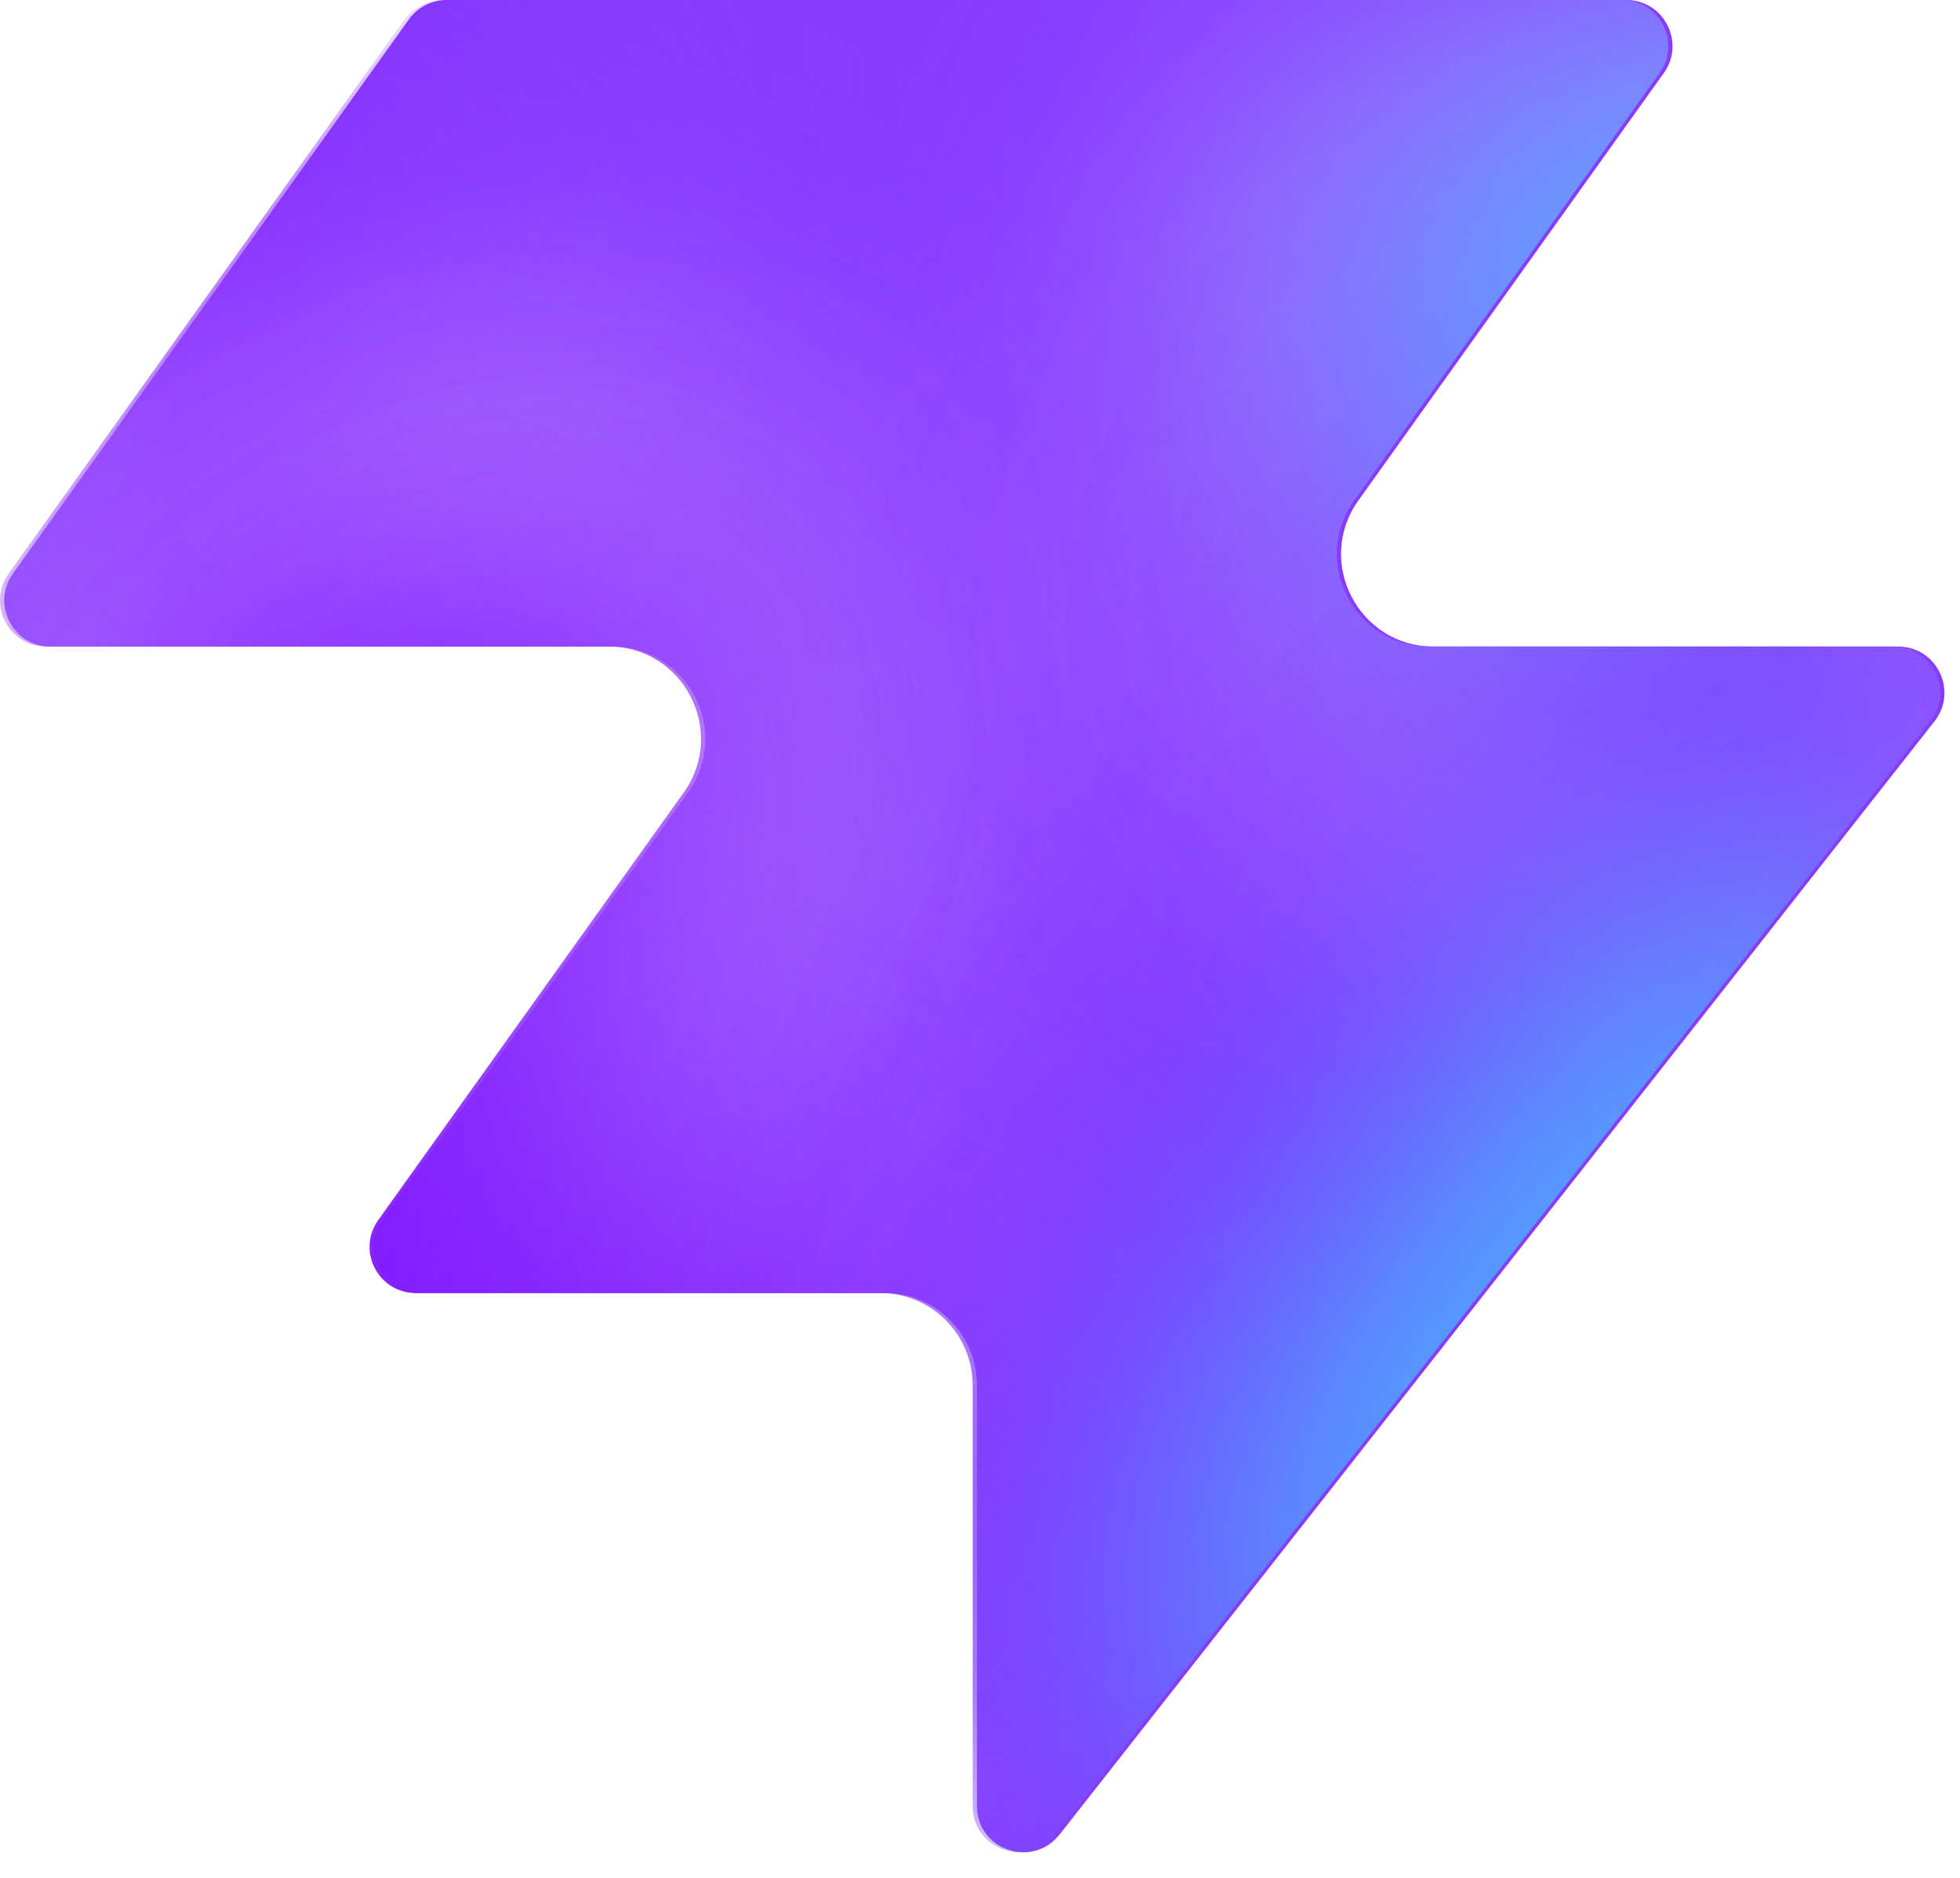
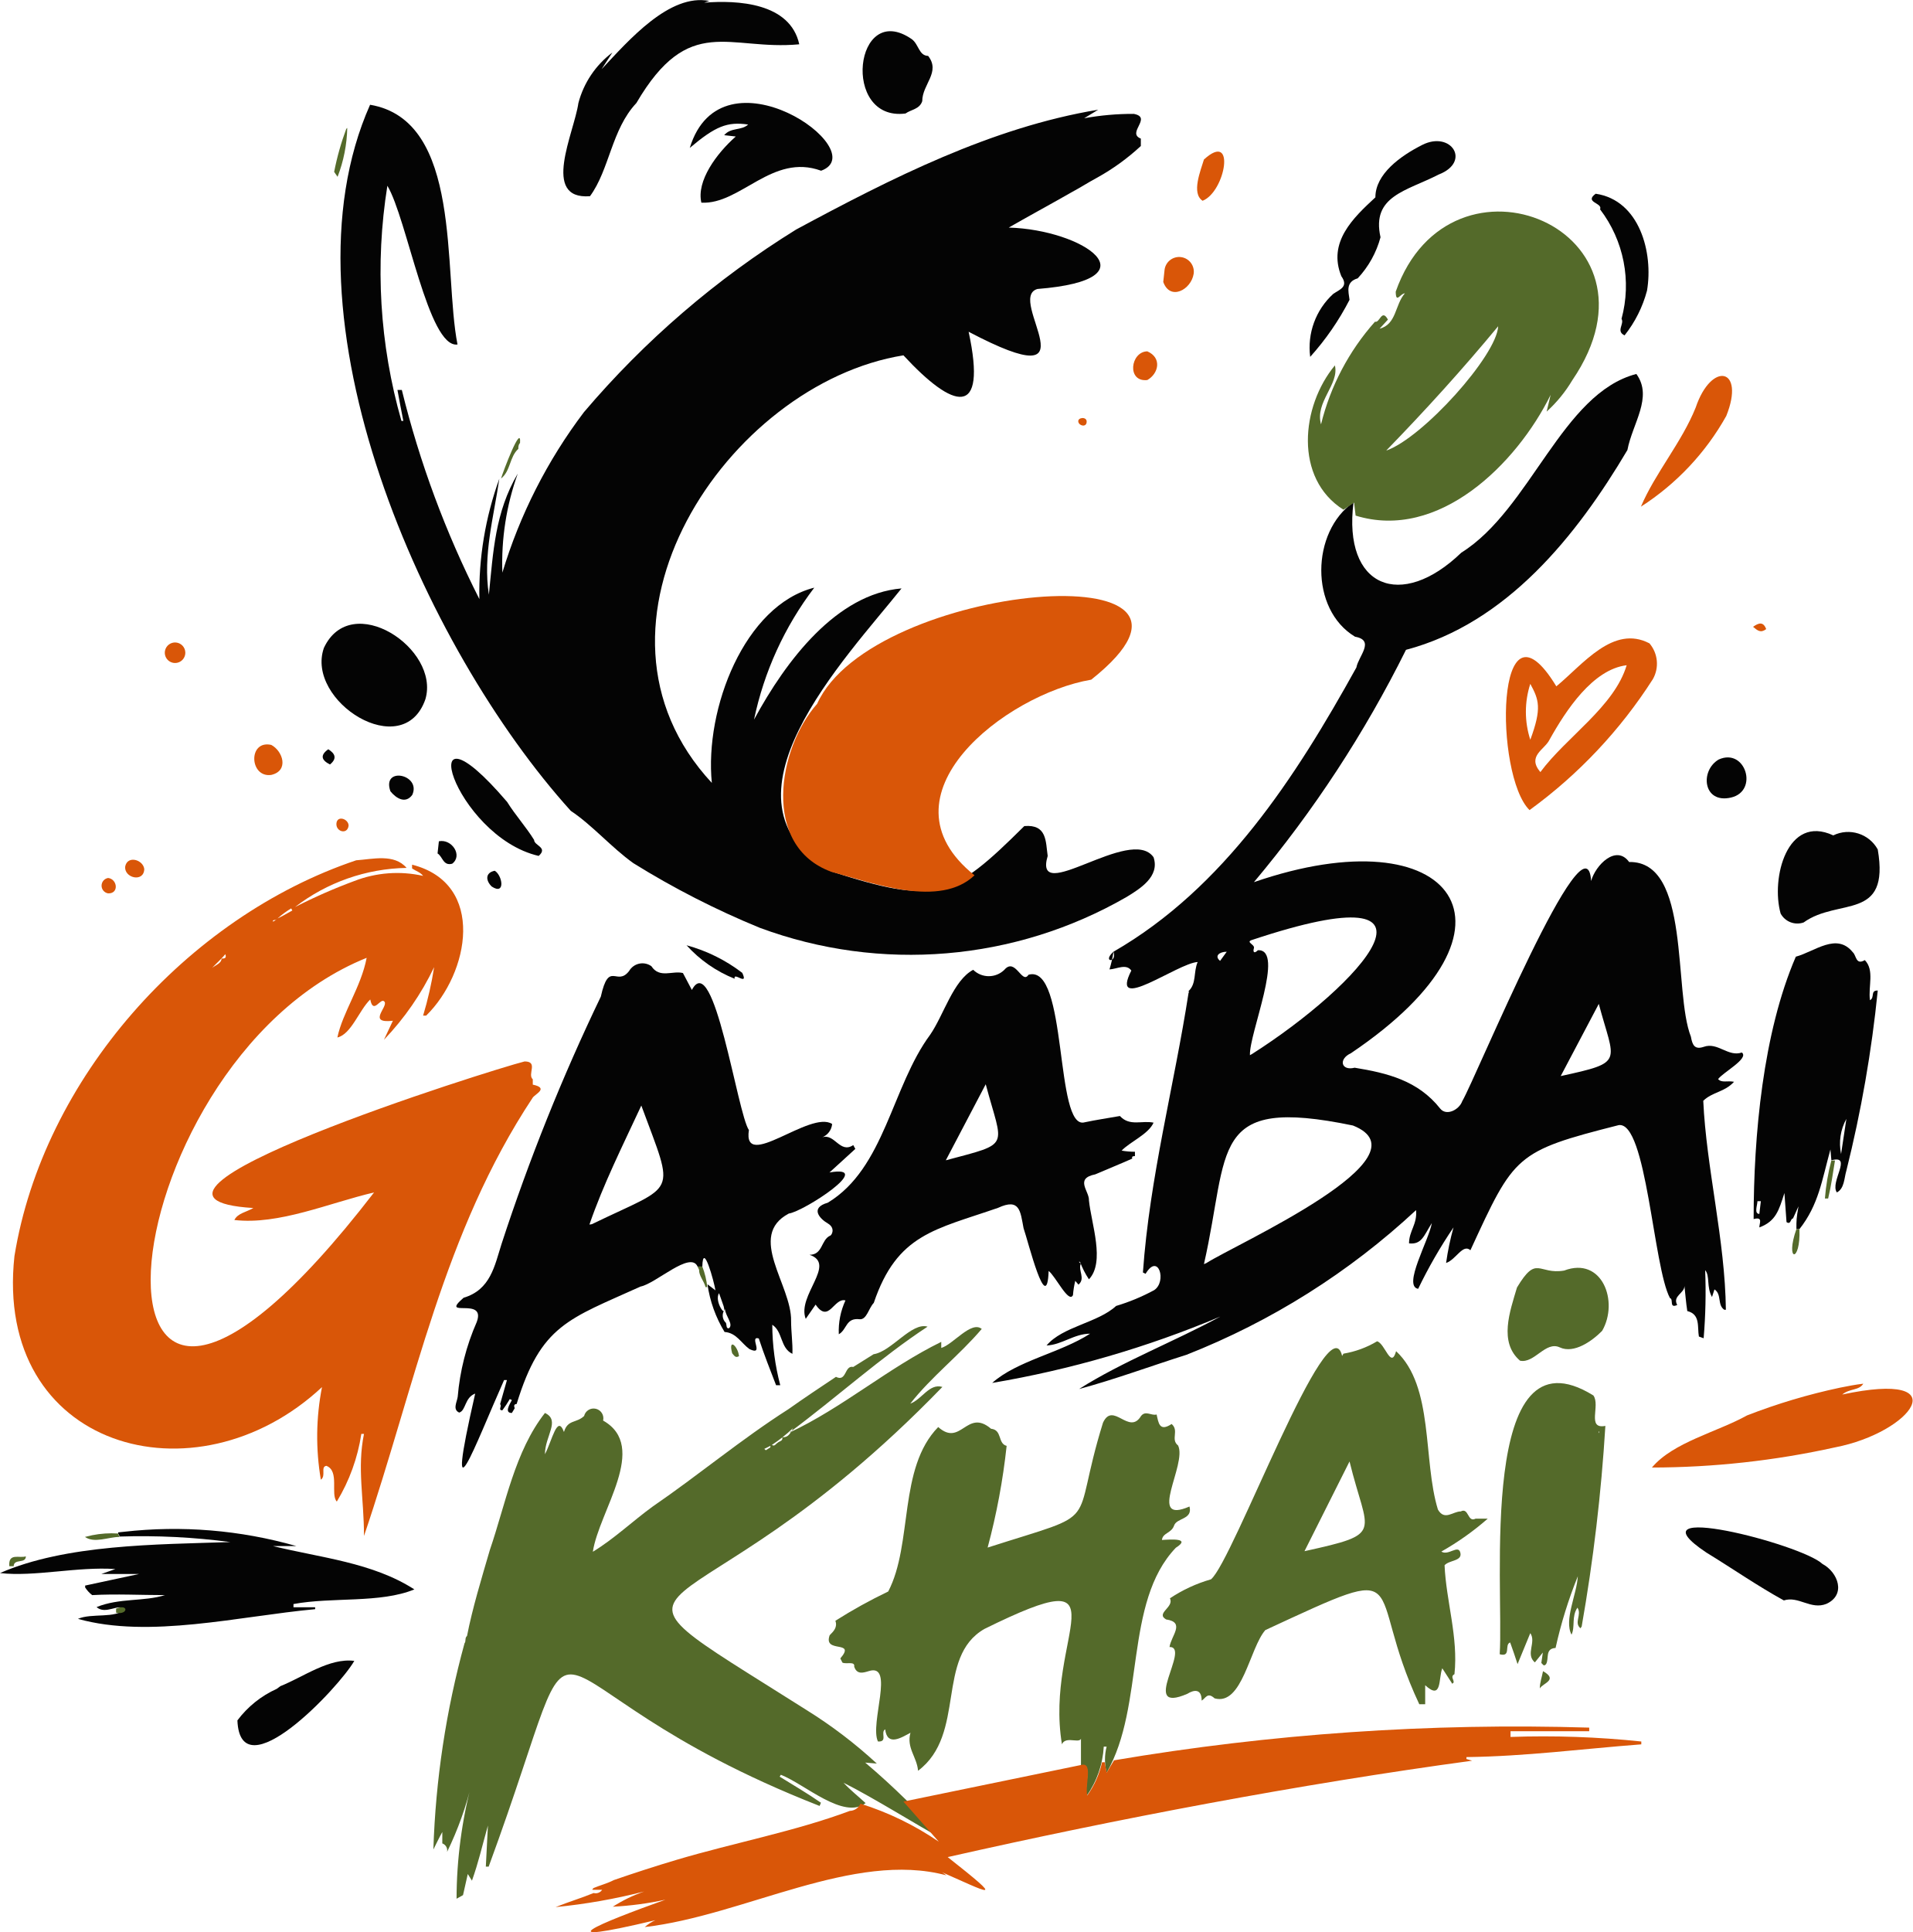
- <svg xmlns="http://www.w3.org/2000/svg" width="48" height="46" fill="none" viewBox="0 0 48 46">
-   <path fill="#863bff" d="M25.946 44.938c-.664.845-2.021.375-2.021-.698V33.937a2.26 2.26 0 0 0-2.262-2.262H10.287c-.92 0-1.456-1.04-.92-1.788l7.48-10.471c1.07-1.497 0-3.578-1.842-3.578H1.237c-.92 0-1.456-1.04-.92-1.788L10.013.474c.214-.297.556-.474.92-.474h28.894c.92 0 1.456 1.04.92 1.788l-7.48 10.471c-1.07 1.498 0 3.579 1.842 3.579h11.377c.943 0 1.473 1.088.89 1.83L25.947 44.94z" style="fill:#863bff;fill:color(display-p3 .525 .23 1);fill-opacity:1" />
-   <mask id="a" width="48" height="46" x="0" y="0" maskUnits="userSpaceOnUse" style="mask-type:alpha">
-     <path fill="#000" d="M25.842 44.938c-.664.844-2.021.375-2.021-.698V33.937a2.26 2.26 0 0 0-2.262-2.262H10.183c-.92 0-1.456-1.04-.92-1.788l7.48-10.471c1.07-1.498 0-3.579-1.842-3.579H1.133c-.92 0-1.456-1.04-.92-1.787L9.91.473c.214-.297.556-.474.92-.474h28.894c.92 0 1.456 1.04.92 1.788l-7.48 10.471c-1.07 1.498 0 3.578 1.842 3.578h11.377c.943 0 1.473 1.088.89 1.832L25.843 44.94z" style="fill:#000;fill-opacity:1" />
-   </mask>
-   <g mask="url(#a)">
-     <g filter="url(#b)">
-       <ellipse cx="5.508" cy="14.704" fill="#ede6ff" rx="5.508" ry="14.704" style="fill:#ede6ff;fill:color(display-p3 .927 .903 1);fill-opacity:1" transform="matrix(.00324 1 1 -.00324 -4.47 31.516)" />
-     </g>
-     <g filter="url(#c)">
-       <ellipse cx="10.399" cy="29.851" fill="#ede6ff" rx="10.399" ry="29.851" style="fill:#ede6ff;fill:color(display-p3 .927 .903 1);fill-opacity:1" transform="matrix(.00324 1 1 -.00324 -39.328 7.883)" />
-     </g>
-     <g filter="url(#d)">
-       <ellipse cx="5.508" cy="30.487" fill="#7e14ff" rx="5.508" ry="30.487" style="fill:#7e14ff;fill:color(display-p3 .492 .077 1);fill-opacity:1" transform="rotate(89.814 -25.913 -14.639)scale(1 -1)" />
-     </g>
-     <g filter="url(#e)">
-       <ellipse cx="5.508" cy="30.599" fill="#7e14ff" rx="5.508" ry="30.599" style="fill:#7e14ff;fill:color(display-p3 .492 .077 1);fill-opacity:1" transform="rotate(89.814 -32.644 -3.334)scale(1 -1)" />
-     </g>
-     <g filter="url(#f)">
-       <ellipse cx="5.508" cy="30.599" fill="#7e14ff" rx="5.508" ry="30.599" style="fill:#7e14ff;fill:color(display-p3 .492 .077 1);fill-opacity:1" transform="matrix(.00324 1 1 -.00324 -34.34 30.47)" />
-     </g>
-     <g filter="url(#g)">
-       <ellipse cx="14.072" cy="22.078" fill="#ede6ff" rx="14.072" ry="22.078" style="fill:#ede6ff;fill:color(display-p3 .927 .903 1);fill-opacity:1" transform="rotate(93.35 24.506 48.493)scale(-1 1)" />
-     </g>
-     <g filter="url(#h)">
-       <ellipse cx="3.47" cy="21.501" fill="#7e14ff" rx="3.47" ry="21.501" style="fill:#7e14ff;fill:color(display-p3 .492 .077 1);fill-opacity:1" transform="rotate(89.009 28.708 47.59)scale(-1 1)" />
-     </g>
-     <g filter="url(#i)">
-       <ellipse cx="3.47" cy="21.501" fill="#7e14ff" rx="3.47" ry="21.501" style="fill:#7e14ff;fill:color(display-p3 .492 .077 1);fill-opacity:1" transform="rotate(89.009 28.708 47.59)scale(-1 1)" />
-     </g>
-     <g filter="url(#j)">
-       <ellipse cx=".387" cy="8.972" fill="#7e14ff" rx="4.407" ry="29.108" style="fill:#7e14ff;fill:color(display-p3 .492 .077 1);fill-opacity:1" transform="rotate(39.51 .387 8.972)" />
-     </g>
-     <g filter="url(#k)">
-       <ellipse cx="47.523" cy="-6.092" fill="#7e14ff" rx="4.407" ry="29.108" style="fill:#7e14ff;fill:color(display-p3 .492 .077 1);fill-opacity:1" transform="rotate(37.892 47.523 -6.092)" />
-     </g>
-     <g filter="url(#l)">
-       <ellipse cx="41.412" cy="6.333" fill="#47bfff" rx="5.971" ry="9.665" style="fill:#47bfff;fill:color(display-p3 .28 .748 1);fill-opacity:1" transform="rotate(37.892 41.412 6.333)" />
-     </g>
-     <g filter="url(#m)">
-       <ellipse cx="-1.879" cy="38.332" fill="#7e14ff" rx="4.407" ry="29.108" style="fill:#7e14ff;fill:color(display-p3 .492 .077 1);fill-opacity:1" transform="rotate(37.892 -1.88 38.332)" />
-     </g>
-     <g filter="url(#n)">
-       <ellipse cx="-1.879" cy="38.332" fill="#7e14ff" rx="4.407" ry="29.108" style="fill:#7e14ff;fill:color(display-p3 .492 .077 1);fill-opacity:1" transform="rotate(37.892 -1.88 38.332)" />
-     </g>
-     <g filter="url(#o)">
-       <ellipse cx="35.651" cy="29.907" fill="#7e14ff" rx="4.407" ry="29.108" style="fill:#7e14ff;fill:color(display-p3 .492 .077 1);fill-opacity:1" transform="rotate(37.892 35.651 29.907)" />
-     </g>
-     <g filter="url(#p)">
-       <ellipse cx="38.418" cy="32.4" fill="#47bfff" rx="5.971" ry="15.297" style="fill:#47bfff;fill:color(display-p3 .28 .748 1);fill-opacity:1" transform="rotate(37.892 38.418 32.4)" />
-     </g>
-   </g>
+ <svg xmlns="http://www.w3.org/2000/svg" id="Layer_1" data-name="Layer 1" viewBox="0 0 100.62 101.62">
  <defs>
-     <filter id="b" width="60.045" height="41.654" x="-19.77" y="16.149" color-interpolation-filters="sRGB" filterUnits="userSpaceOnUse">
-       <feFlood flood-opacity="0" result="BackgroundImageFix" />
-       <feBlend in="SourceGraphic" in2="BackgroundImageFix" result="shape" />
-       <feGaussianBlur result="effect1_foregroundBlur_2002_17158" stdDeviation="7.659" />
-     </filter>
-     <filter id="c" width="90.34" height="51.437" x="-54.613" y="-7.533" color-interpolation-filters="sRGB" filterUnits="userSpaceOnUse">
-       <feFlood flood-opacity="0" result="BackgroundImageFix" />
-       <feBlend in="SourceGraphic" in2="BackgroundImageFix" result="shape" />
-       <feGaussianBlur result="effect1_foregroundBlur_2002_17158" stdDeviation="7.659" />
-     </filter>
-     <filter id="d" width="79.355" height="29.4" x="-49.64" y="2.03" color-interpolation-filters="sRGB" filterUnits="userSpaceOnUse">
-       <feFlood flood-opacity="0" result="BackgroundImageFix" />
-       <feBlend in="SourceGraphic" in2="BackgroundImageFix" result="shape" />
-       <feGaussianBlur result="effect1_foregroundBlur_2002_17158" stdDeviation="4.596" />
-     </filter>
-     <filter id="e" width="79.579" height="29.4" x="-45.045" y="20.029" color-interpolation-filters="sRGB" filterUnits="userSpaceOnUse">
-       <feFlood flood-opacity="0" result="BackgroundImageFix" />
-       <feBlend in="SourceGraphic" in2="BackgroundImageFix" result="shape" />
-       <feGaussianBlur result="effect1_foregroundBlur_2002_17158" stdDeviation="4.596" />
-     </filter>
-     <filter id="f" width="79.579" height="29.4" x="-43.513" y="21.178" color-interpolation-filters="sRGB" filterUnits="userSpaceOnUse">
-       <feFlood flood-opacity="0" result="BackgroundImageFix" />
-       <feBlend in="SourceGraphic" in2="BackgroundImageFix" result="shape" />
-       <feGaussianBlur result="effect1_foregroundBlur_2002_17158" stdDeviation="4.596" />
-     </filter>
-     <filter id="g" width="74.749" height="58.852" x="15.756" y="-17.901" color-interpolation-filters="sRGB" filterUnits="userSpaceOnUse">
-       <feFlood flood-opacity="0" result="BackgroundImageFix" />
-       <feBlend in="SourceGraphic" in2="BackgroundImageFix" result="shape" />
-       <feGaussianBlur result="effect1_foregroundBlur_2002_17158" stdDeviation="7.659" />
-     </filter>
-     <filter id="h" width="61.377" height="25.362" x="23.548" y="2.284" color-interpolation-filters="sRGB" filterUnits="userSpaceOnUse">
-       <feFlood flood-opacity="0" result="BackgroundImageFix" />
-       <feBlend in="SourceGraphic" in2="BackgroundImageFix" result="shape" />
-       <feGaussianBlur result="effect1_foregroundBlur_2002_17158" stdDeviation="4.596" />
-     </filter>
-     <filter id="i" width="61.377" height="25.362" x="23.548" y="2.284" color-interpolation-filters="sRGB" filterUnits="userSpaceOnUse">
-       <feFlood flood-opacity="0" result="BackgroundImageFix" />
-       <feBlend in="SourceGraphic" in2="BackgroundImageFix" result="shape" />
-       <feGaussianBlur result="effect1_foregroundBlur_2002_17158" stdDeviation="4.596" />
-     </filter>
-     <filter id="j" width="56.045" height="63.649" x="-27.636" y="-22.853" color-interpolation-filters="sRGB" filterUnits="userSpaceOnUse">
-       <feFlood flood-opacity="0" result="BackgroundImageFix" />
-       <feBlend in="SourceGraphic" in2="BackgroundImageFix" result="shape" />
-       <feGaussianBlur result="effect1_foregroundBlur_2002_17158" stdDeviation="4.596" />
-     </filter>
-     <filter id="k" width="54.814" height="64.646" x="20.116" y="-38.415" color-interpolation-filters="sRGB" filterUnits="userSpaceOnUse">
-       <feFlood flood-opacity="0" result="BackgroundImageFix" />
-       <feBlend in="SourceGraphic" in2="BackgroundImageFix" result="shape" />
-       <feGaussianBlur result="effect1_foregroundBlur_2002_17158" stdDeviation="4.596" />
-     </filter>
-     <filter id="l" width="33.541" height="35.313" x="24.641" y="-11.323" color-interpolation-filters="sRGB" filterUnits="userSpaceOnUse">
-       <feFlood flood-opacity="0" result="BackgroundImageFix" />
-       <feBlend in="SourceGraphic" in2="BackgroundImageFix" result="shape" />
-       <feGaussianBlur result="effect1_foregroundBlur_2002_17158" stdDeviation="4.596" />
-     </filter>
-     <filter id="m" width="54.814" height="64.646" x="-29.286" y="6.009" color-interpolation-filters="sRGB" filterUnits="userSpaceOnUse">
-       <feFlood flood-opacity="0" result="BackgroundImageFix" />
-       <feBlend in="SourceGraphic" in2="BackgroundImageFix" result="shape" />
-       <feGaussianBlur result="effect1_foregroundBlur_2002_17158" stdDeviation="4.596" />
-     </filter>
-     <filter id="n" width="54.814" height="64.646" x="-29.286" y="6.009" color-interpolation-filters="sRGB" filterUnits="userSpaceOnUse">
-       <feFlood flood-opacity="0" result="BackgroundImageFix" />
-       <feBlend in="SourceGraphic" in2="BackgroundImageFix" result="shape" />
-       <feGaussianBlur result="effect1_foregroundBlur_2002_17158" stdDeviation="4.596" />
-     </filter>
-     <filter id="o" width="54.814" height="64.646" x="8.244" y="-2.416" color-interpolation-filters="sRGB" filterUnits="userSpaceOnUse">
-       <feFlood flood-opacity="0" result="BackgroundImageFix" />
-       <feBlend in="SourceGraphic" in2="BackgroundImageFix" result="shape" />
-       <feGaussianBlur result="effect1_foregroundBlur_2002_17158" stdDeviation="4.596" />
-     </filter>
-     <filter id="p" width="39.409" height="43.623" x="18.713" y="10.588" color-interpolation-filters="sRGB" filterUnits="userSpaceOnUse">
-       <feFlood flood-opacity="0" result="BackgroundImageFix" />
-       <feBlend in="SourceGraphic" in2="BackgroundImageFix" result="shape" />
-       <feGaussianBlur result="effect1_foregroundBlur_2002_17158" stdDeviation="4.596" />
-     </filter>
+     <style>.cls-1{fill:#040404;}.cls-2{fill:#d95608;}.cls-3{fill:#546a2a;}</style>
  </defs>
+   <path class="cls-1" d="M151,262a22.79,22.79,0,0,1-19.3,1.62,44.76,44.76,0,0,1-6.65-3.4h0c-1.16-.83-2.16-2-3.29-2.75h0c-7.72-8.54-15.52-26-10.56-37.14h0c4.88.82,3.84,8.76,4.6,12.61-1.53.22-2.66-6.64-3.69-8.35a28.56,28.56,0,0,0,.74,12.37l.1,0c-.11-.54-.21-1.09-.31-1.63l.23,0a51.39,51.39,0,0,0,4.08,11A17.58,17.58,0,0,1,118,240h0c-.29,2-.87,4-.55,6.1.23-2.25.32-4.33,1.52-6.37a13.94,13.94,0,0,0-.81,5.21,26.81,26.81,0,0,1,4.29-8.44h0a47.31,47.31,0,0,1,11.17-9.61c5-2.69,10.27-5.37,15.89-6.3l-.74.45a14.27,14.27,0,0,1,2.61-.23l0,0c1,.19-.4,1,.37,1.3l0,.39a11.74,11.74,0,0,1-2.29,1.66h0c-.45.24-.88.52-1.33.76h0c-1.12.64-2.07,1.15-3.33,1.87,3.91.11,7.79,2.73,1.51,3.23-1.71.49,3.3,5.89-3.62,2.25,1,4.63-.81,4.07-3.43,1.24C130,235,121.49,247.73,129.18,256c-.39-3.91,1.73-9.35,5.39-10.27a17.29,17.29,0,0,0-3.17,6.94c1.7-3.14,4.35-6.61,7.76-6.9-2.89,3.63-10.25,11.2-3.71,14.88,5.51,1.78,6.35,1.41,10.17-2.38,1.2-.1,1.12.81,1.23,1.57-.8,2.69,4.37-1.64,5.57.07C152.76,260.93,151.7,261.57,151,262Z" transform="translate(-91.73 -214.82)" />
+   <path class="cls-1" d="M176.89,274c-5.44,1.38-5.49,1.57-7.8,6.58-.4-.36-.76.5-1.28.67a14.25,14.25,0,0,1,.39-1.87,25.59,25.59,0,0,0-1.86,3.23c-.83-.14.58-2.58.72-3.46-.43.68-.53,1.14-1.2,1.07,0-.66.44-1,.37-1.75a38.29,38.29,0,0,1-12.08,7.61h0c-1.87.59-3.78,1.3-5.65,1.8,2.29-1.45,5-2.49,7.43-3.81a54.2,54.2,0,0,1-12,3.49c1.31-1.17,3.59-1.58,5.15-2.59-.84,0-1.49.59-2.29.62.84-1,2.7-1.19,3.66-2.08a10.47,10.47,0,0,0,2-.83c.68-.44.23-2-.45-.86l-.14-.07c.35-5,1.65-9.85,2.4-14.7a.08.08,0,0,0,0-.1c.43-.4.25-1,.48-1.53-1.06.06-4.67,2.77-3.49.45-.27-.38-.76-.08-1.15-.06a6,6,0,0,0,.21-.93c-.62.56.2.61,0,0,5.82-3.35,9.59-9.19,12.78-14.95.11-.6,1-1.43-.07-1.62-2.4-1.44-2.31-5.53-.08-7.07-.57,4.49,2.51,5.7,5.67,2.65,3.65-2.28,5.29-8.38,9.21-9.4.89,1.22-.21,2.61-.47,4C174.68,243,171,247.6,165.7,249a61.73,61.73,0,0,1-8,12.22c10.46-3.61,15,2.33,5.1,9-.66.3-.52.94.2.76,1.71.28,3.33.67,4.5,2.15.33.41,1,.06,1.16-.39.71-1.2,6.55-15.43,6.78-11.58.23-.84,1.32-1.94,2-1,3.26-.06,2.31,6.81,3.25,9.19.08.46.21.69.68.53.73-.26,1.28.55,2,.3.4.31-1,1.05-1.25,1.4.2.21.47.07.84.14-.5.55-1.14.53-1.62,1,.16,3.53,1.15,7.32,1.19,11a.05.05,0,0,0-.07,0c-.4-.25-.13-.82-.53-1.08l-.13.4c-.3-.52-.1-1.12-.36-1.41a28.82,28.82,0,0,1-.08,3.58l-.25-.09c-.09-.5.09-1.17-.61-1.34-.07-.44-.1-.88-.15-1.32,0,.39-.64.52-.38,1-.44.2-.18-.31-.38-.36C178.71,281.48,178.36,273.78,176.89,274Zm-19.29-3.74c5.66-3.6,11.35-9.78,0-6-.36.11.16.24.1.43s0,.32.21.11c1.44-.07-.47,4.39-.42,5.52Zm-2.41,11c1.56-1,11.86-5.59,7.72-7.24-7.62-1.58-6.46,1.24-7.84,7.29Zm20.65-13.63-2,3.79C177.24,270.68,176.67,270.73,175.84,267.61Zm-19.57-2.75c-.38,0-.67.22-.35.48Z" transform="translate(-91.73 -214.82)" />
+   <path class="cls-2" d="M110.47,260.07c.87-.06,2-.36,2.65.4a9.9,9.9,0,0,0-5.87,2.06,28.67,28.67,0,0,1,3.12-1.37h0a6.22,6.22,0,0,1,3.62-.27c-.14-.19-.39-.26-.58-.39l0-.2c3.92,1,3,5.73.74,7.94l-.16,0a19.14,19.14,0,0,0,.58-2.55h0a14.62,14.62,0,0,1-2.64,3.82l.47-1c-1.38.16-.24-.73-.44-1s-.59.72-.75-.12c-.59.57-1,1.83-1.73,2,.27-1.31,1.25-2.66,1.54-4.19-14,5.64-16.4,34.13.39,12.34-2.39.56-5,1.72-7.35,1.45.18-.36.62-.41,1-.63-8.9-.54,12.57-7.29,14.27-7.71.74,0,.13.68.43.94,0,0,0,.28,0,.28.85.18.15.48,0,.68-4.71,7.11-6.18,15.11-8.88,23.06,0-2-.37-3.56,0-5.37l-.14,0a9.65,9.65,0,0,1-1.29,3.56c-.35-.37.16-1.61-.55-1.88-.32.05,0,.52-.29.73a13.51,13.51,0,0,1,.06-4.87C102,294,91.39,291,92.49,280.89,94,271.57,101.55,263.07,110.47,260.07ZM103.59,265c-.24.3-.58.58-.77.81.17-.23.54-.26.57-.57.2,0,.26-.05.19-.24h.07S103.61,265,103.59,265Zm3-2,.52-.29-.06-.11a4.77,4.77,0,0,0-.72.53Zm-.37.21c-.07,0-.11,0-.14.06S106.24,263.24,106.27,263.16Z" transform="translate(-91.73 -214.82)" />
+   <path class="cls-3" d="M117.5,296.35c.83-2.42,1.31-5.18,2.9-7.21.83.39,0,1.21,0,2.17.38-.72.65-2.12,1-1.17.2-.67.65-.45,1.06-.84a.5.5,0,0,1,1,.24c2.43,1.37-.22,4.76-.54,6.9,1.12-.68,2.09-1.61,3.15-2.38h0c2.42-1.66,4.65-3.53,7.14-5.12h0c.82-.58,1.66-1.14,2.5-1.7.57.29.44-.63.91-.52l1.07-.67c.94-.14,2-1.7,2.84-1.45-2.48,1.63-4.68,3.64-7.28,5.58,2.82-1.32,5.2-3.41,8-4.78l0,.32,0,0c.62-.18,1.58-1.45,2.13-1-1.17,1.38-2.66,2.52-3.76,3.93.62-.23,1-1.08,1.69-.88-13.72,14.18-20.13,8.77-7.14,17h0a24.61,24.61,0,0,1,3.69,2.81l-.61-.05a40,40,0,0,1,4.14,4.06c-1.35-.73-3.68-2.2-5.28-3,.35.38.77.71,1.16,1.07-1.15.9-3.2-1-4.46-1.49l-.06.1c.73.45,1.46.88,2.17,1.37l-.07.17C118,303.21,123.32,297,117.44,313h-.15l.11-2.16c-.35,1.25-.49,1.91-.84,2.9l-.22-.35-.25,1.11-.34.19a24.06,24.06,0,0,1,.81-6.13,17.47,17.47,0,0,1-1.31,3.67.39.39,0,0,0-.25-.45c0-.2,0-.4,0-.6-.17.3-.31.61-.47.92a46.5,46.5,0,0,1,1.64-10.85h0c.09-.1,0-.28.13-.38C116.59,299.39,117.06,297.86,117.5,296.35Zm15.14-5.64c.08-.09.29-.08.25-.29.24,0,.37-.08.56-.48a8,8,0,0,1-1.11.88C132.49,290.92,132.54,290.76,132.64,290.71Zm-.7.32.08.07.24-.15,0-.08Z" transform="translate(-91.73 -214.82)" />
+   <path class="cls-1" d="M133.35,284.3c0,.58.09,1.15.07,1.73-.65-.31-.5-1.17-1.06-1.53a12.68,12.68,0,0,0,.42,3.18h-.22c-.31-.8-.63-1.61-.91-2.46-.54-.16.33.95-.49.56-.43-.31-.69-.86-1.31-.9a6.65,6.65,0,0,1-.9-2.51l.42.32c-.07-.45-.66-2.62-.69-1.25h-.25c-.37-.85-2.2.9-3,1.05l0,0,0,0c-3.77,1.71-5.24,2-6.52,6.18-.14,0-.15.1-.1.22l-.15.25c-.41,0-.12-.45,0-.68l-.11-.05a6,6,0,0,1-.39.59c-.25,0,0-.23-.12-.32l.36-1.27-.15,0c-1.5,3.36-3.2,8.05-1.52.71-.56.21-.48.89-.84,1-.36-.16-.12-.55-.08-.83a12.33,12.33,0,0,1,1-3.93c.52-1.38-2-.15-.69-1.28,1.42-.42,1.63-1.68,2-2.84a105.59,105.59,0,0,1,5.22-13c.43-1.94.84-.5,1.49-1.35a.81.81,0,0,1,1.17-.25c.43.66,1.11.22,1.66.36l.47.89c1.16-2.2,2.39,6.47,3,7.37-.34,2.21,3.23-1.07,4.38-.32a.84.84,0,0,1-.52.7c.65-.22.93.88,1.63.41l.11.2-1.36,1.24c2.47-.43-1.37,2.06-2.14,2.16C131,279.83,133.39,282.42,133.35,284.3Zm-3.43.1c.05.1,0,.33.17.28.23-.22-.18-.62-.22-1A.53.53,0,0,0,129.92,284.4Zm-.12-.88-.24-.68C129.28,283.27,130,284.26,129.8,283.52Zm-6.93-4.31c4.51-2.19,4.39-1.39,2.6-6.24-1,2.15-2,4.14-2.73,6.26Z" transform="translate(-91.73 -214.82)" />
+   <path class="cls-3" d="M153.59,296.23c-2.75,2.88-1.6,8.29-3.64,11.83a2.76,2.76,0,0,1,0-1.37l-.15,0a5,5,0,0,1-.9,2.59c-.13-.55.33-1.75-.3-1.61v-1.56c.12.57-.79-.06-1,.46-.95-5.71,3.64-9.88-4.08-6.07-2.59,1.49-.93,5.53-3.49,7.46-.06-.73-.62-1.2-.4-2-.47.25-1.22.74-1.33-.18-.27.16.16.67-.38.64-.45-.93.91-4.16-.49-3.7-.27.08-.62.2-.76-.24.05-.3-.42-.11-.62-.21l-.11-.22c.86-1-.92-.23-.56-1.22.21-.21.42-.42.3-.76a26.89,26.89,0,0,1,2.78-1.54c1.31-2.51.51-6.48,2.63-8.65,1.2,1.07,1.5-1,2.78.09.6.06.34.78.82.9a35,35,0,0,1-1,5.35c6.24-2,4.29-.84,6.07-6.57.53-1.14,1.37.69,2-.35.24-.31.55,0,.82-.08.1.43.14.93.79.5.41.35-.07.81.34,1.13.49,1-1.68,4.2.6,3.21.18.69-.67.59-.81,1s-.6.38-.64.76C153.34,295.79,154.41,295.71,153.59,296.23Z" transform="translate(-91.73 -214.82)" />
+   <path class="cls-3" d="M163.05,241.94l-.08-.68-.56.37c-2.61-1.65-2.23-5.45-.45-7.59.24,1-1.06,1.92-.73,3.1a12.68,12.68,0,0,1,2.84-5.4c.25.09.35-.71.68-.11l-.44.48c.9-.23.8-1.25,1.33-1.86-.24,0-.47.57-.48-.09,2.88-8.18,14.69-3.26,9.29,4.66h0a7.19,7.19,0,0,1-1.35,1.65l.21-.88C171.52,239.22,167.42,243.29,163.05,241.94Zm1.61-3.42c1.91-.66,5.82-5,5.89-6.54C168.68,234.24,166.73,236.39,164.66,238.52Z" transform="translate(-91.73 -214.82)" />
+   <path class="cls-3" d="M153.08,300c-.57-.33.44-.64.2-1.11a7.71,7.71,0,0,1,2.16-1c1.14-.91,6.21-14.69,6.9-11.75l.07-.12a5.05,5.05,0,0,0,1.77-.65c.42.11.73,1.49,1,.52,2,1.86,1.4,5.73,2.2,8.33.35.61.8.09,1.2.1.43-.23.35.6.78.38H170a14.54,14.54,0,0,1-2.44,1.73c.37.24.89-.39,1,.06s-.58.38-.83.66c.08,1.88.73,3.79.52,5.73-.24.13,0,.3-.05.45a.09.09,0,0,0-.06.06l-.53-.82c-.21.52,0,1.72-.9.89v1h-.31c-3-6.37,0-7.65-8.1-3.9-.83.95-1.21,4-2.67,3.59-.38-.35-.47,0-.68.12,0-.66-.43-.56-.75-.36-2.58,1.12.21-2.48-.94-2.46,0,0,0-.05,0,0C153.34,300.86,154.11,300.15,153.08,300Zm7.28-3.59c4.26-.94,3.31-.86,2.37-4.72Z" transform="translate(-91.73 -214.82)" />
+   <path class="cls-1" d="M148.8,273.85c.61-.13,1.24-.22,1.85-.33.51.56,1.17.22,1.77.35-.27.61-1.23,1-1.68,1.47a3.88,3.88,0,0,0,.7.06v.23c-.07,0-.19,0-.14.13-.65.29-1.3.55-1.95.83-1.1.22-.3.89-.33,1.37.13,1.25.86,3.24,0,4.15a4.44,4.44,0,0,1-.47-.92l-.06,0,.1.1c-.15.36.26.77-.12,1.1l-.17-.2a4.69,4.69,0,0,0-.12.75c-.22.47-.92-1-1.28-1.27-.09,2.46-1.08-1.57-1.32-2.25-.17-.89-.19-1.6-1.34-1.07-3.31,1.15-5.31,1.37-6.54,5-.27.28-.37.89-.74.86-.74-.09-.66.54-1.1.79a3.83,3.83,0,0,1,.35-1.78c-.61-.16-.87,1.24-1.57.22l-.52.75c-.48-1.23,1.65-2.88.2-3.37.7,0,.6-.77,1.07-1,.09,0,.32-.4-.11-.65s-.95-.82,0-1.09c3-1.81,3.36-6.1,5.39-8.84.72-1.05,1.21-2.85,2.26-3.41a1.17,1.17,0,0,0,1.64,0c.58-.68.93.8,1.27.26C147.93,265.49,147.2,274.32,148.8,273.85Zm-7.31,2c3.48-.93,3-.61,2.1-4Z" transform="translate(-91.73 -214.82)" />
+   <path class="cls-2" d="M143,260.86c-1.82,1.73-5.3.42-7.52-.18-3.72-1.34-2.82-6.52-.76-8.84,2.88-6.41,23.05-8.12,14.42-1.27C144.65,251.33,137.74,256.66,143,260.86Z" transform="translate(-91.73 -214.82)" />
+   <path class="cls-2" d="M148.63,307.65c.62-.14.17,1.06.3,1.61a4.78,4.78,0,0,0,.78-1.75h.14l.1.55.39-.65a126.59,126.59,0,0,1,25-1.72v.19H171.2v.3a49.35,49.35,0,0,1,6.88.24v.15c-3.14.24-6.07.63-9.2.67v.1l.3.09c-9.13,1.24-18.7,3.06-27.59,5.07,3.14,2.48,2.22,1.9-.52.7a1.4,1.4,0,0,1,.45.26c-4.87-1.31-10.66,2.12-15.87,2.72a2.23,2.23,0,0,1,.56-.36c-5.94,1.41-3,.18.53-1.08a17.2,17.2,0,0,1-2.77.37,7.7,7.7,0,0,1,1.65-.8,31,31,0,0,1-4.66.82c.86-.34,1.32-.46,2-.74a.41.41,0,0,0,.45-.17c.09,0,.18,0,0,0,.18,0-.33,0-.46,0s0-.06,0-.09c.36-.15.75-.25,1.07-.42,1.1-.38,2.21-.74,3.32-1.07,3-.89,6.24-1.5,9.1-2.57a.63.63,0,0,0,.56-.38,15.56,15.56,0,0,1,4.12,2l-1.86-2.11Z" transform="translate(-91.73 -214.82)" />
+   <path class="cls-1" d="M188.87,276.39c-.12.4-.1.94-.5,1.15-.39-.54.86-2-.29-1.69l-.05-.57c-.45,1.63-.62,2.91-1.63,4.19h-.16c0-.48,0-.56.11-1.2l-.29.64c-.14,0-.1.35-.34.19l-.11-1.53c-.29.91-.45,1.49-1.32,1.81,0-.23.21-.57-.3-.44,0-4.37.49-9.8,2.22-13.8,1-.27,2.15-1.29,3-.23.19.17.15.69.63.41.52.54.17,1.38.27,2.11.27-.14,0-.52.41-.51A66.26,66.26,0,0,1,188.87,276.39Zm0-2.72a2.69,2.69,0,0,0-.28,1.85ZM184.37,278h-.18c0,.21-.19.66.1.67Zm4.52-4.71v0h0Z" transform="translate(-91.73 -214.82)" />
+   <path class="cls-3" d="M173.07,302.35c-.13.15-.17,0-.25-.06l.08-.55-.42.52c-.51-.44.09-1.06-.24-1.54l-.67,1.63q-.19-.59-.39-1.14c-.32.11.07.79-.55.62h0c.23-3.51-1.19-17.41,4.93-13.61.38.53-.37,1.79.63,1.6a93.75,93.75,0,0,1-1.25,10.57.09.09,0,0,0-.05.08c-.38-.29.08-.72-.17-1.09-.32.47-.11,1-.31,1.42-.41-.77.28-2.12.33-3.07a23.51,23.51,0,0,0-1.17,3.77h0C173,301.53,173.24,302.07,173.07,302.35Zm2.8-12.26c-.06.09,0,.07,0,.12Z" transform="translate(-91.73 -214.82)" />
+   <path class="cls-1" d="M98.24,295.39a23.43,23.43,0,0,1,9.08.75h-1.23c2.52.62,5.23.86,7.44,2.28-1.8.74-4.31.39-6.36.77l0,.17h1.14v.1c-4,.37-8.73,1.56-12.48.51.72-.32,2,0,2.46-.52-.34-.3-1,.32-1.48-.1,1.21-.49,2.48-.28,3.6-.63-1.25,0-2.58-.07-3.83,0a1.53,1.53,0,0,1-.38-.42.06.06,0,0,0,0-.08l2.84-.61H97.06l.74-.26c-2-.14-4.26.42-6.07.21,3.47-1.51,8.17-1.5,12.12-1.63a35.54,35.54,0,0,0-5.83-.29c0-.07-.1-.14-.07-.22Z" transform="translate(-91.73 -214.82)" />
+   <path class="cls-1" d="M122.16,220.24a4.87,4.87,0,0,1,1.79-2.66l-.57.88c1.43-1.52,3.57-4,5.67-3.59l-.27.09c1.75-.14,4.52,0,5,2.19-3.7.35-5.79-1.66-8.57,3.09-1.31,1.39-1.41,3.5-2.44,4.9C120.17,225.34,121.94,221.8,122.16,220.24Z" transform="translate(-91.73 -214.82)" />
+   <path class="cls-2" d="M178.51,248.66a1.65,1.65,0,0,1,.18,1.88,25.47,25.47,0,0,1-6.49,6.89c-1.86-1.82-1.82-11.82,1.41-6.51C175,249.78,176.6,247.66,178.51,248.66Zm-5.74,6.77c1.37-1.85,3.89-3.44,4.54-5.62-1.79.22-3.2,2.38-4.06,3.92C173,254.25,172.05,254.58,172.77,255.43Zm-.53-1.7c.62-1.67.45-2.11,0-2.94A4.77,4.77,0,0,0,172.24,253.73Z" transform="translate(-91.73 -214.82)" />
+   <path class="cls-2" d="M188.53,287.81c.39-.08.81-.16,1.23-.21-.23.37-.71.24-1.11.57,6.14-1.31,3.67,2-.38,2.78a44.88,44.88,0,0,1-9.63,1.06c1.11-1.33,3.44-1.87,5-2.74h0A31.49,31.49,0,0,1,188.53,287.81Z" transform="translate(-91.73 -214.82)" />
+   <path class="cls-1" d="M114.11,251.6c-1.17,3.37-6.32.1-5.34-2.7C110.2,245.84,114.9,248.93,114.11,251.6Z" transform="translate(-91.73 -214.82)" />
+   <path class="cls-1" d="M130.44,222l-.61-.07c.35-.42.91-.23,1.26-.56-1.1-.16-1.72.09-3.07,1.23,1.68-5.5,9.73.17,6.91,1.2-2.57-.94-4.24,1.79-6.3,1.68C128.36,224.34,129.43,222.89,130.44,222Z" transform="translate(-91.73 -214.82)" />
+   <path class="cls-1" d="M185.41,262.87c-.52-1.85.34-5.24,2.77-4.11a1.78,1.78,0,0,1,2.34.74c.65,3.8-2.07,2.52-3.9,3.84A1,1,0,0,1,185.41,262.87Z" transform="translate(-91.73 -214.82)" />
+   <path class="cls-3" d="M171.54,282.54c1.05-1.75,1.11-.66,2.48-.89,2-.76,2.89,1.63,2,3.17-.52.53-1.48,1.22-2.23.87s-1.33.86-2.09.7C170.57,285.42,171.17,283.79,171.54,282.54Z" transform="translate(-91.73 -214.82)" />
+   <path class="cls-1" d="M167.42,224c-1.69.87-3.55,1.12-3.06,3.3a5.12,5.12,0,0,1-1.2,2.16c-.64.19-.49.68-.43,1.13a14.12,14.12,0,0,1-2.07,3,3.82,3.82,0,0,1,1.21-3.31c.33-.23.83-.37.43-.93-.73-1.79.62-3.07,1.79-4.15,0-1.23,1.32-2.18,2.47-2.76C168.07,221.68,169.15,223.33,167.42,224Z" transform="translate(-91.73 -214.82)" />
+   <path class="cls-1" d="M185.58,299c-1.4-.77-2.72-1.69-4.08-2.52h0c-4.17-2.79,5-.45,6.11.6.82.44,1.26,1.62.21,2.1C187,299.51,186.35,298.75,185.58,299Z" transform="translate(-91.73 -214.82)" />
+   <path class="cls-1" d="M140.25,220.14c-.14.43-.59.44-.88.65-3.4.44-2.69-6,.33-3.91.37.27.37.87.86.88C141.23,218.62,140.25,219.25,140.25,220.14Z" transform="translate(-91.73 -214.82)" />
+   <path class="cls-1" d="M106.48,303.51c1.22-.49,2.58-1.5,3.89-1.33-.81,1.41-6,6.91-6.15,3.13l0,0a5.32,5.32,0,0,1,2.07-1.66h0Z" transform="translate(-91.73 -214.82)" />
+   <path class="cls-2" d="M180.94,236.26c.83-2.46,2.63-2.1,1.61.44a13.5,13.5,0,0,1-4.49,4.77v0h0C178.81,239.7,180.2,238.1,180.94,236.26Z" transform="translate(-91.73 -214.82)" />
+   <path class="cls-1" d="M118.41,257c.43.69,1,1.32,1.42,2,0,.3.75.39.24.84C115.6,258.81,113.23,250.94,118.41,257Z" transform="translate(-91.73 -214.82)" />
+   <path class="cls-1" d="M178.38,230.11a6.43,6.43,0,0,1-1.18,2.35c-.47-.22,0-.6-.16-.87a6.63,6.63,0,0,0-1.13-5.76c.16-.34-.86-.36-.23-.82C178,225.35,178.72,228.13,178.38,230.11Z" transform="translate(-91.73 -214.82)" />
+   <path class="cls-1" d="M182.15,254.77c1.41-.64,2.12,1.66.65,2S181.15,255.36,182.15,254.77Z" transform="translate(-91.73 -214.82)" />
+   <path class="cls-2" d="M155,225.38c-.6-.39-.11-1.57.07-2.17C156.77,221.66,156.2,224.91,155,225.38Z" transform="translate(-91.73 -214.82)" />
+   <path class="cls-2" d="M153,229a.77.77,0,0,1,1.53.22c-.13.84-1.24,1.44-1.6.43Z" transform="translate(-91.73 -214.82)" />
+   <path class="cls-2" d="M106,254c.61.32.95,1.36,0,1.58C104.85,255.74,104.77,253.73,106,254Z" transform="translate(-91.73 -214.82)" />
+   <path class="cls-2" d="M152.09,233.3c.79.34.59,1.18,0,1.51C151,234.93,151.2,233.32,152.09,233.3Z" transform="translate(-91.73 -214.82)" />
+   <path class="cls-1" d="M130.38,266.3a6.8,6.8,0,0,1-2.53-1.76,8.46,8.46,0,0,1,2.93,1.45C131.13,266.73,130.29,265.9,130.38,266.3Z" transform="translate(-91.73 -214.82)" />
+   <path class="cls-1" d="M113.42,256.63c-.36.49-.85.18-1.15-.19C111.8,255.11,113.91,255.55,113.42,256.63Z" transform="translate(-91.73 -214.82)" />
+   <path class="cls-1" d="M115.52,260.25c-.48.13-.5-.38-.77-.54l.07-.64C115.5,258.93,116.09,259.82,115.52,260.25Z" transform="translate(-91.73 -214.82)" />
+   <path class="cls-2" d="M101.48,249.14a.54.54,0,1,1-1.07-.09A.54.54,0,0,1,101.48,249.14Z" transform="translate(-91.73 -214.82)" />
+   <path class="cls-2" d="M98.32,260.38c.13-.58.94-.34,1,.15C99.3,261.26,98.23,261,98.32,260.38Z" transform="translate(-91.73 -214.82)" />
+   <path class="cls-3" d="M110,221.54a7.59,7.59,0,0,1-.51,2.58l-.18-.26a14.39,14.39,0,0,1,.64-2.27A.06.06,0,0,0,110,221.54Z" transform="translate(-91.73 -214.82)" />
+   <path class="cls-3" d="M187.91,277.86l-.17,0a11.11,11.11,0,0,1,.34-2h.19C188.16,276.53,188.07,277.2,187.91,277.86Z" transform="translate(-91.73 -214.82)" />
+   <path class="cls-1" d="M117.6,261.45c-.32-.31-.35-.73.16-.83C118.17,260.87,118.33,261.93,117.6,261.45Z" transform="translate(-91.73 -214.82)" />
+   <path class="cls-3" d="M119,238.43c-.47.42-.4,1.16-.91,1.56.1-.35,1.08-2.94,1-1.87C119,238.21,119,238.33,119,238.43Z" transform="translate(-91.73 -214.82)" />
+   <path class="cls-2" d="M97.42,261c.49.06.58.83,0,.81A.41.41,0,0,1,97.42,261Z" transform="translate(-91.73 -214.82)" />
+   <path class="cls-3" d="M96.58,295.57a5.19,5.19,0,0,1,1.36-.09,1.42,1.42,0,0,0,.08.18c-.59,0-1.32.35-1.82,0Z" transform="translate(-91.73 -214.82)" />
+   <path class="cls-1" d="M109,254.23c.37.23.47.49.09.8C108.65,254.81,108.55,254.55,109,254.23Z" transform="translate(-91.73 -214.82)" />
+   <path class="cls-2" d="M110.07,258.25c-.06.49-.68.32-.64-.12S110.07,257.89,110.07,258.25Z" transform="translate(-91.73 -214.82)" />
+   <path class="cls-3" d="M186.24,279.47h.16C186.47,281.27,185.63,281.2,186.24,279.47Z" transform="translate(-91.73 -214.82)" />
+   <path class="cls-3" d="M172.74,303.63c0-.3.11-.6.17-.91C173.73,303.19,172.89,303.35,172.74,303.63Z" transform="translate(-91.73 -214.82)" />
+   <path class="cls-3" d="M93.09,296.68c0,.41-.63.1-.64.52l-.23,0C92.16,296.47,92.76,296.8,93.09,296.68Z" transform="translate(-91.73 -214.82)" />
+   <path class="cls-2" d="M184.65,247.91c-.29.22-.45.08-.69-.12C184.25,247.58,184.5,247.5,184.65,247.91Z" transform="translate(-91.73 -214.82)" />
+   <path class="cls-3" d="M128.51,281.61l-.08-.17h.25a4.15,4.15,0,0,1,.26,1.08h-.09C128.77,282.2,128.5,281.93,128.51,281.61Z" transform="translate(-91.73 -214.82)" />
+   <path class="cls-3" d="M130.25,286c-.22-.83.3-.39.36.15C130.42,286.27,130.35,286.11,130.25,286Z" transform="translate(-91.73 -214.82)" />
+   <path class="cls-2" d="M148.9,237c0,.31-.4.23-.44,0S148.91,236.72,148.9,237Z" transform="translate(-91.73 -214.82)" />
+   <path class="cls-3" d="M109.38,224.25h0Z" transform="translate(-91.73 -214.82)" />
+   <path class="cls-3" d="M97.84,299.65a1.8,1.8,0,0,1,0-.22C98.5,299.16,98.48,299.77,97.84,299.65Z" transform="translate(-91.73 -214.82)" />
</svg>
